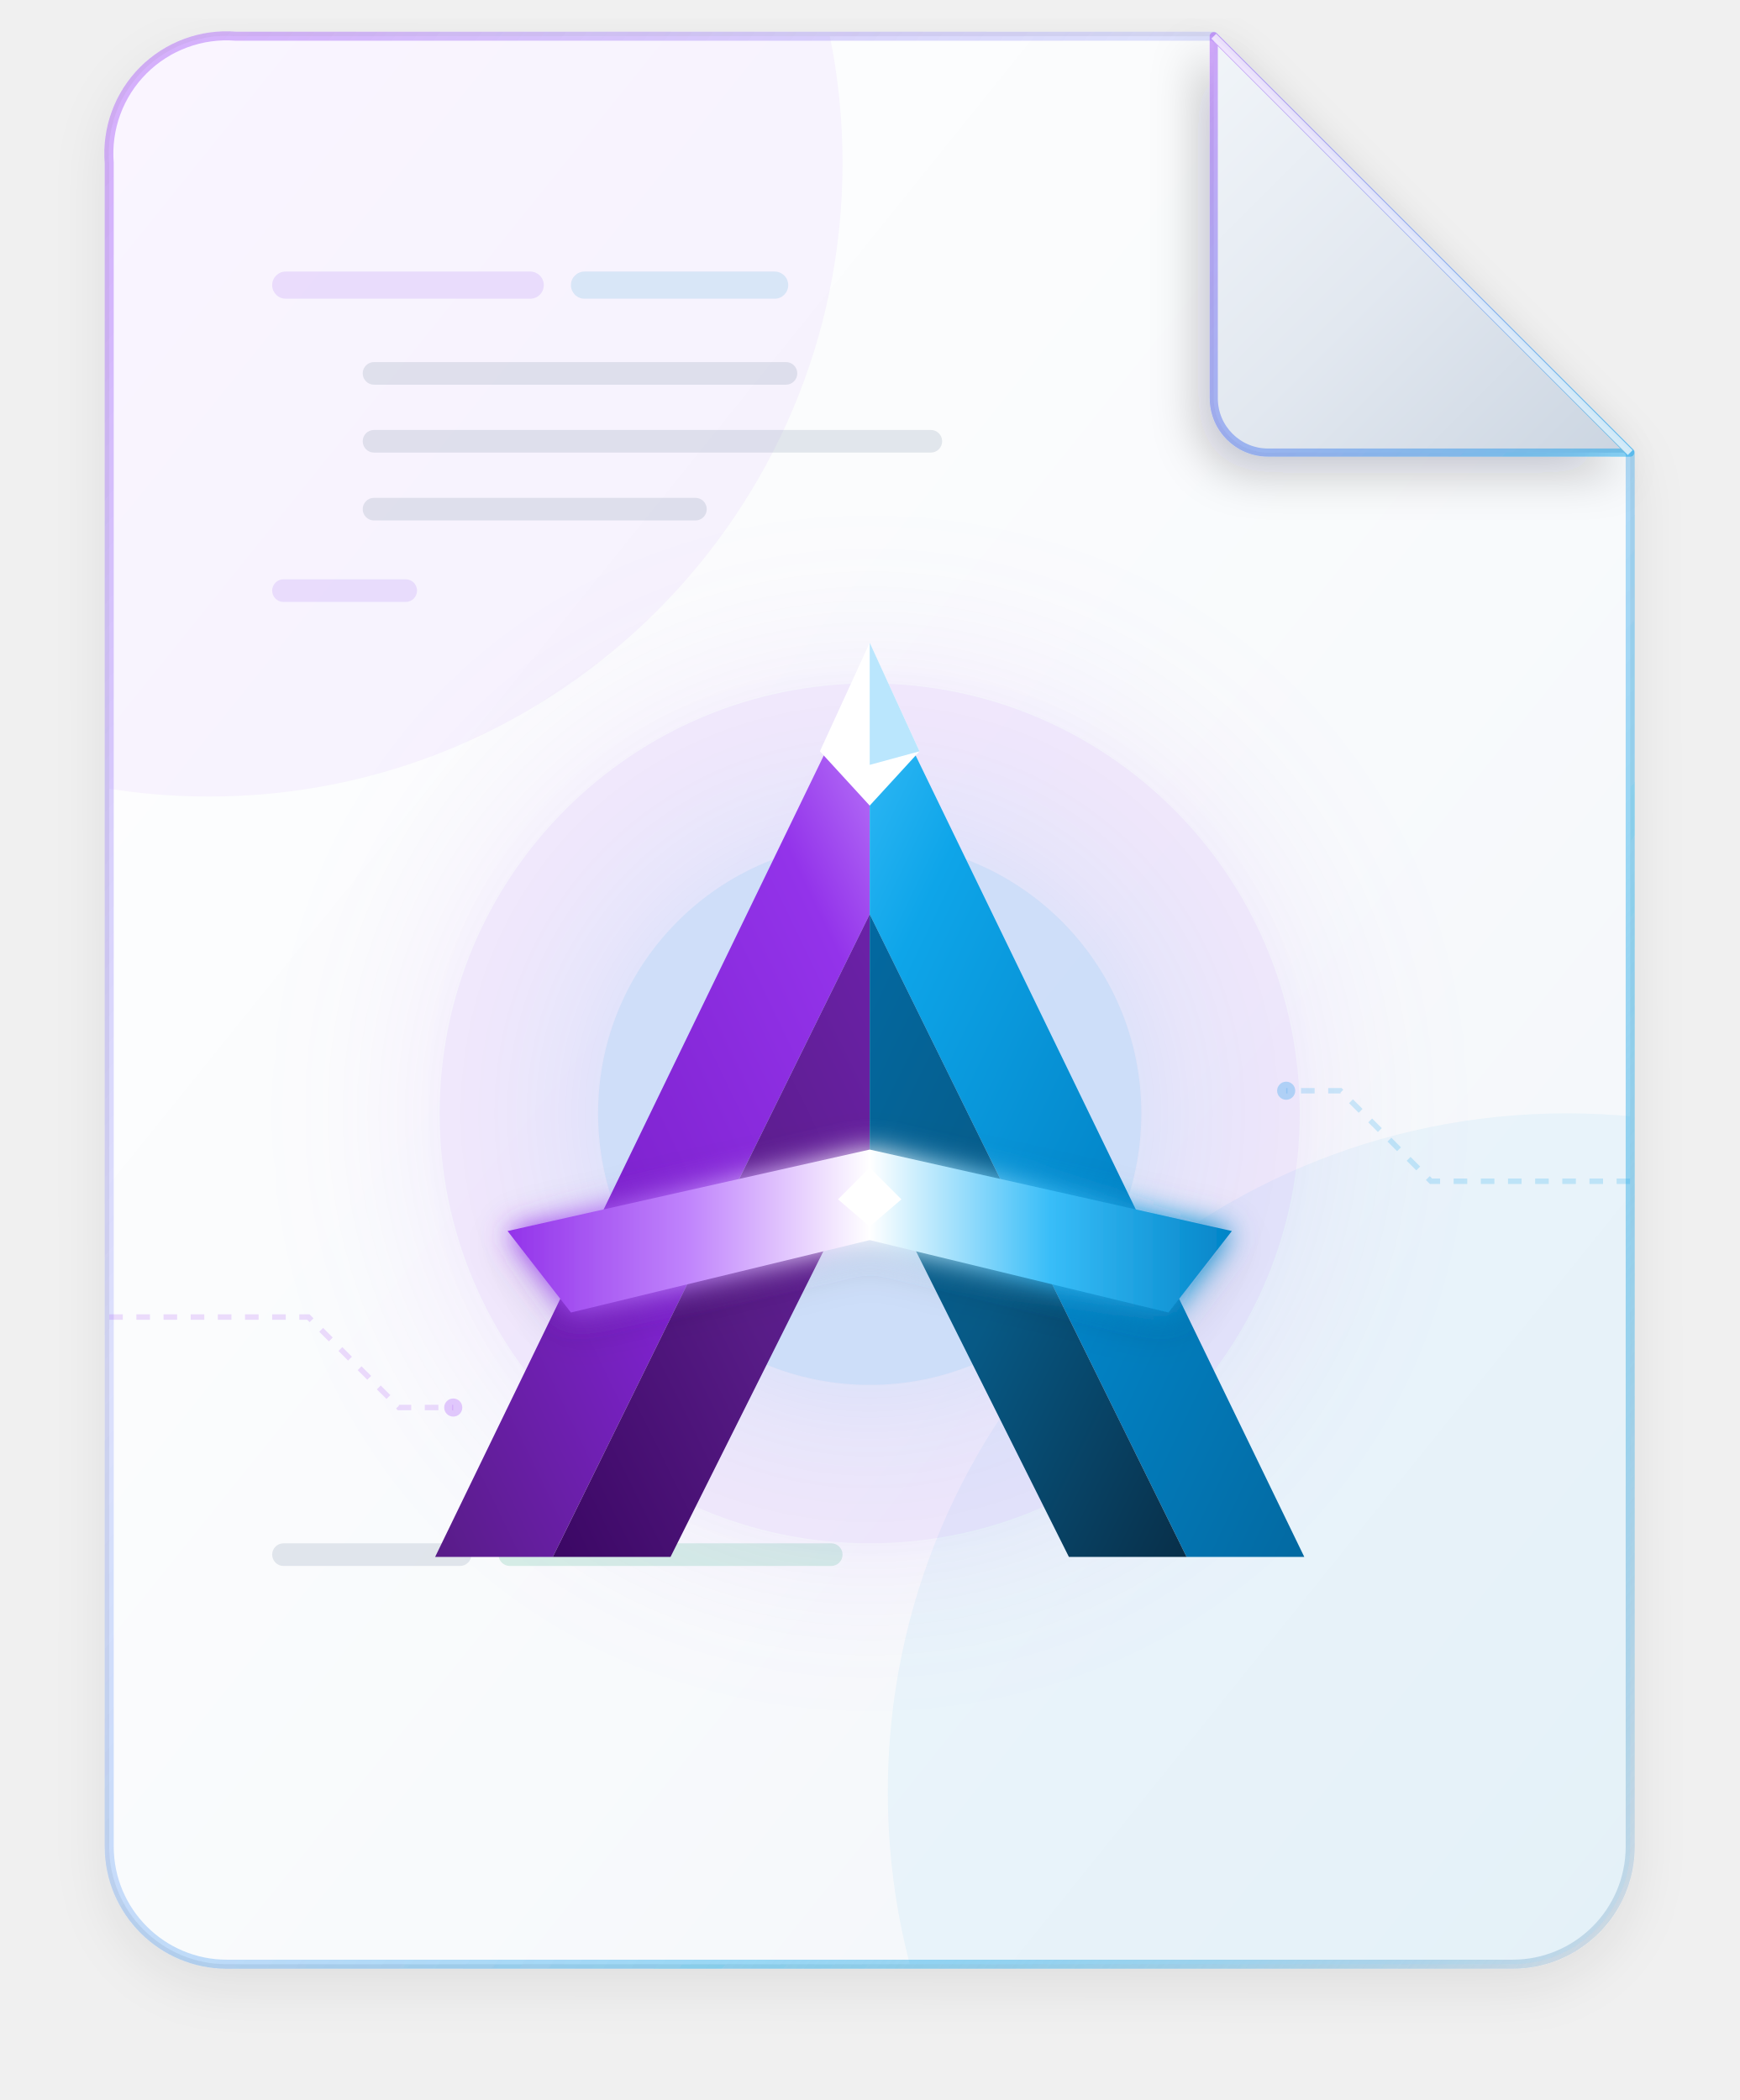
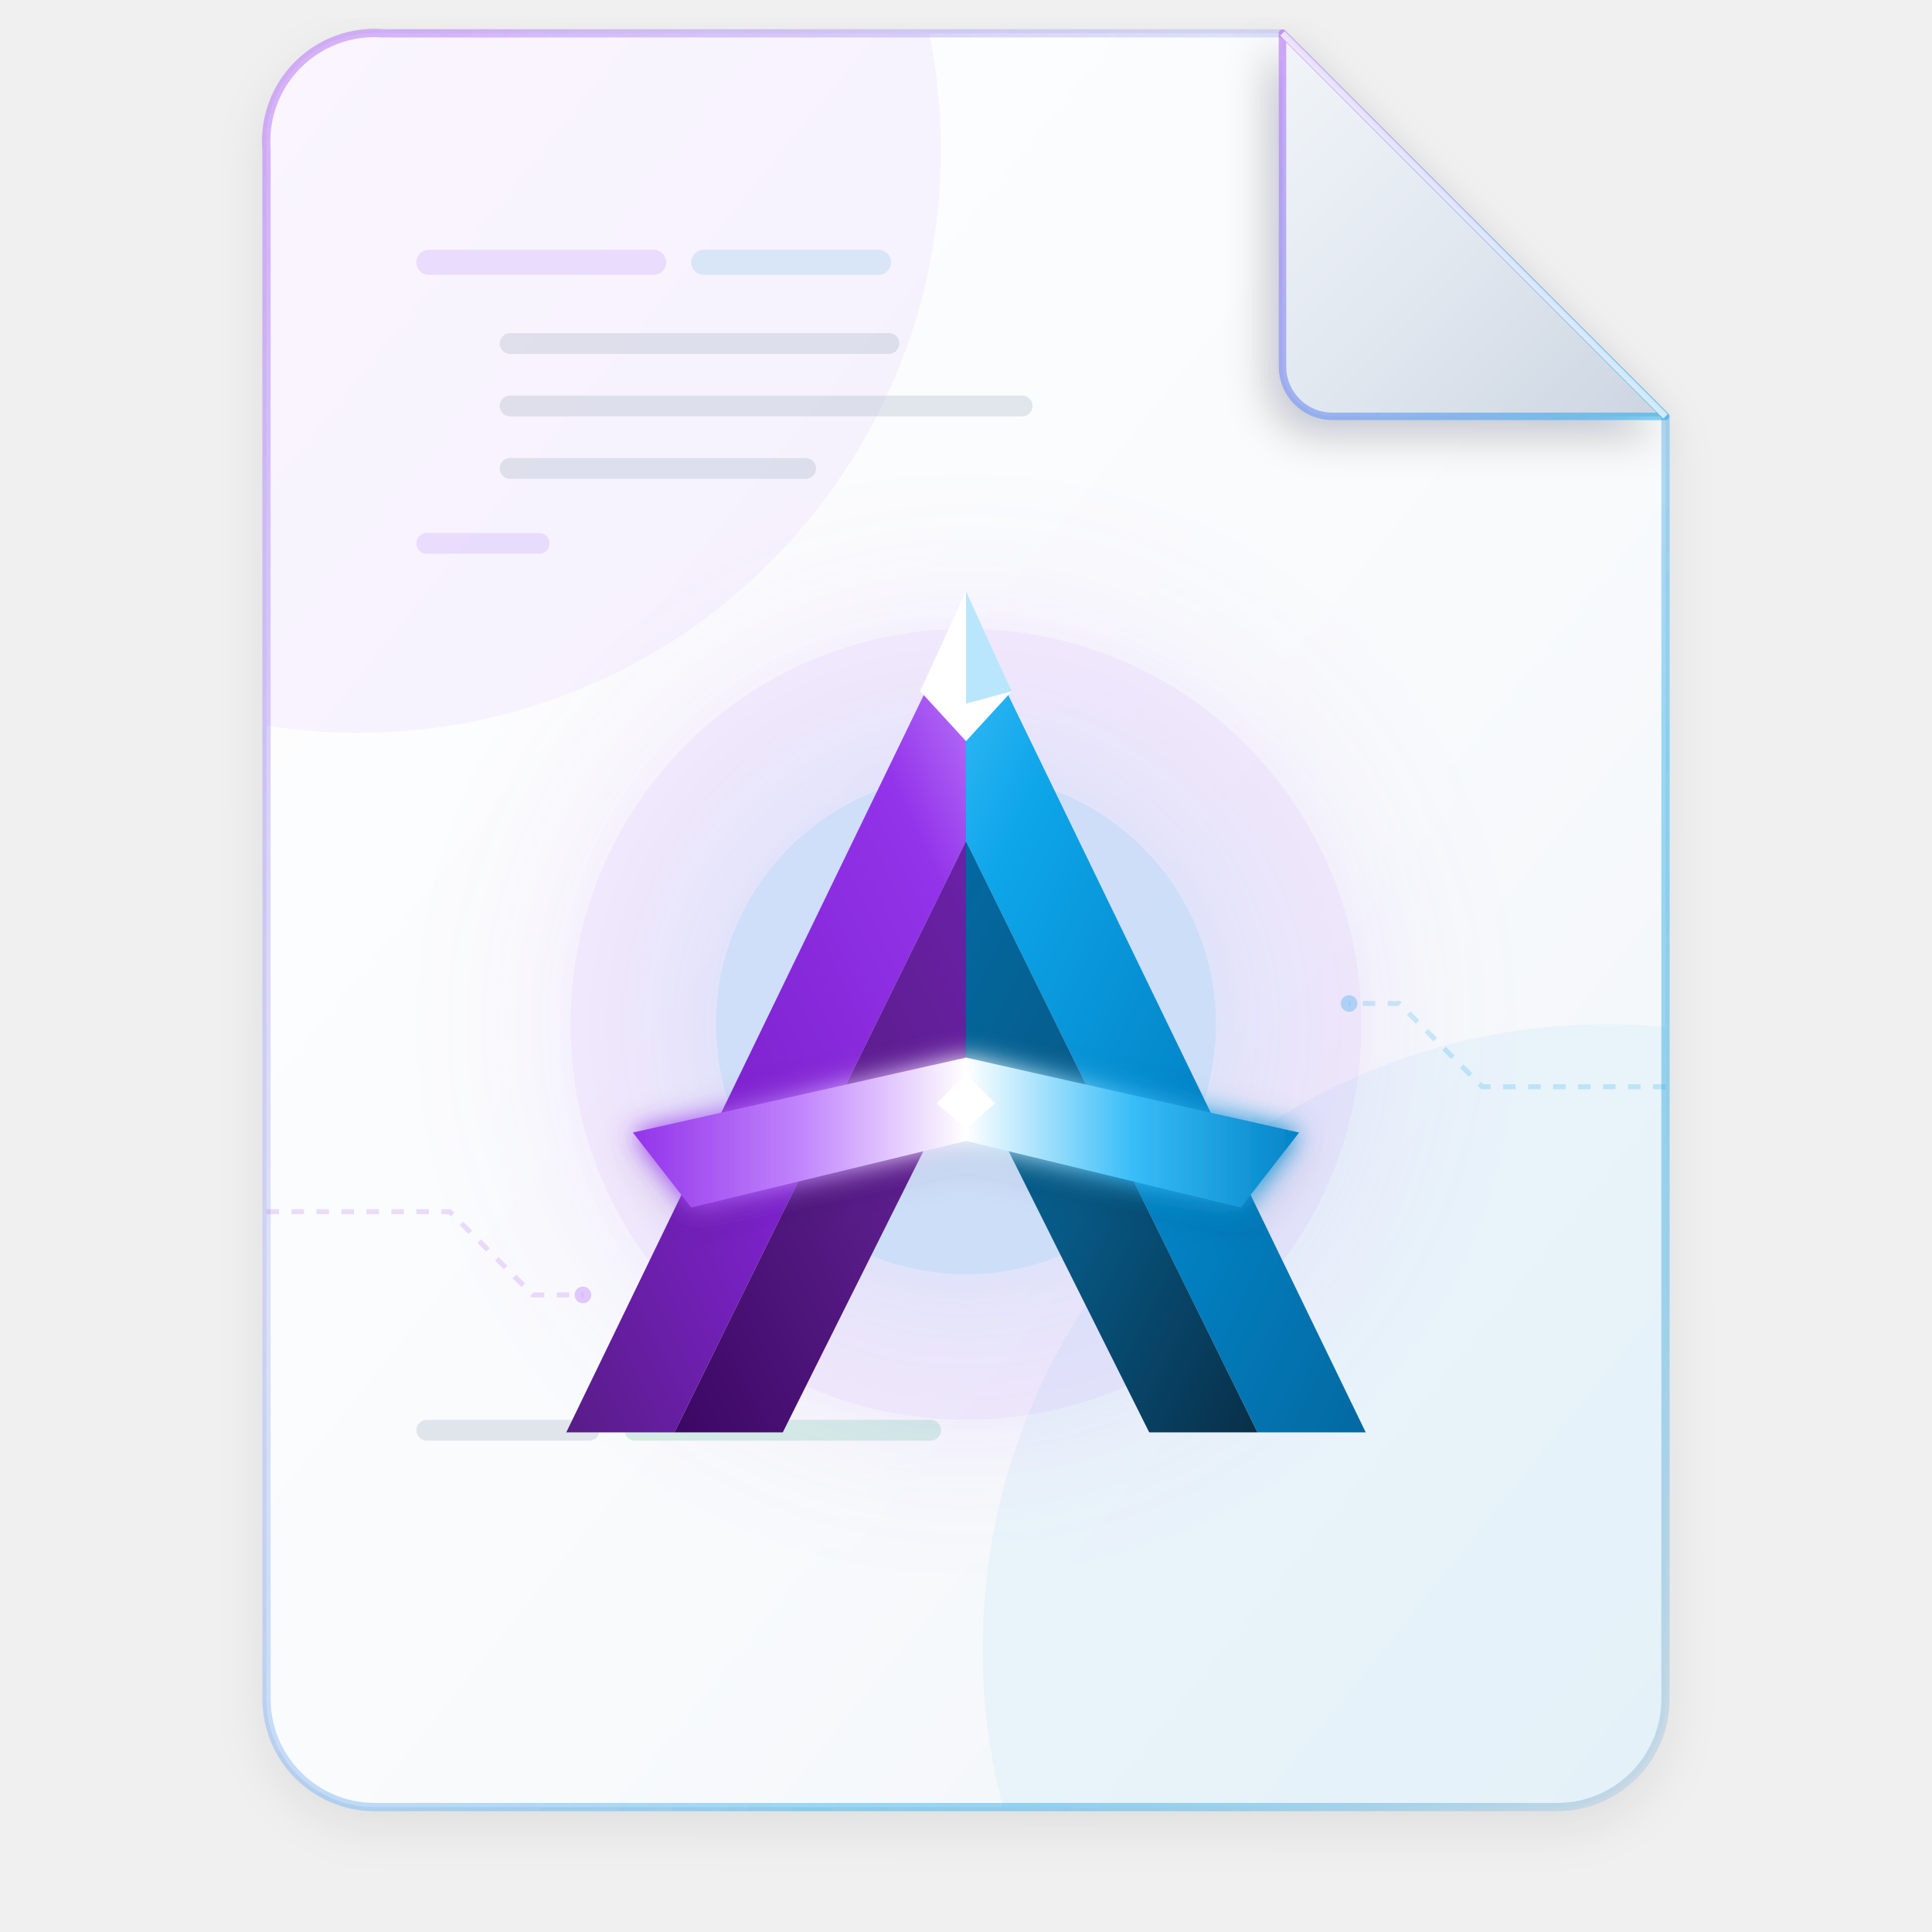
- <svg xmlns="http://www.w3.org/2000/svg" viewBox="64 34 384 464" width="424" height="512">
+ <svg xmlns="http://www.w3.org/2000/svg" viewBox="64 34 384 464" width="512" height="512">
  <defs>
    <linearGradient id="doc-surface-light" x1="0%" y1="0%" x2="100%" y2="100%">
      <stop offset="0%" stop-color="#ffffff" />
      <stop offset="60%" stop-color="#f8fafc" />
      <stop offset="100%" stop-color="#f1f5f9" />
    </linearGradient>
    <linearGradient id="doc-stroke-light" x1="0%" y1="0%" x2="100%" y2="100%">
      <stop offset="0%" stop-color="#a855f7" stop-opacity="0.45" />
      <stop offset="35%" stop-color="#818cf8" stop-opacity="0.25" />
      <stop offset="70%" stop-color="#0ea5e9" stop-opacity="0.4" />
      <stop offset="100%" stop-color="#cbd5e1" stop-opacity="0.8" />
    </linearGradient>
    <linearGradient id="flap-surface-light" x1="0%" y1="0%" x2="100%" y2="100%">
      <stop offset="0%" stop-color="#f1f5f9" />
      <stop offset="50%" stop-color="#e2e8f0" />
      <stop offset="100%" stop-color="#cbd5e1" />
    </linearGradient>
    <linearGradient id="flap-stroke-light" x1="0%" y1="0%" x2="100%" y2="100%">
      <stop offset="0%" stop-color="#a855f7" stop-opacity="0.5" />
      <stop offset="100%" stop-color="#0ea5e9" stop-opacity="0.5" />
    </linearGradient>
    <linearGradient id="left-outer-light" x1="0%" y1="100%" x2="100%" y2="0%">
      <stop offset="0%" stop-color="#581c87" />
      <stop offset="40%" stop-color="#7e22ce" />
      <stop offset="80%" stop-color="#9333ea" />
      <stop offset="100%" stop-color="#c084fc" />
    </linearGradient>
    <linearGradient id="left-inner-light" x1="0%" y1="100%" x2="100%" y2="0%">
      <stop offset="0%" stop-color="#3b0764" />
      <stop offset="50%" stop-color="#581c87" />
      <stop offset="100%" stop-color="#6b21a8" />
    </linearGradient>
    <linearGradient id="right-outer-light" x1="100%" y1="100%" x2="0%" y2="0%">
      <stop offset="0%" stop-color="#0369a1" />
      <stop offset="40%" stop-color="#0284c7" />
      <stop offset="80%" stop-color="#0ea5e9" />
      <stop offset="100%" stop-color="#38bdf8" />
    </linearGradient>
    <linearGradient id="right-inner-light" x1="100%" y1="100%" x2="0%" y2="0%">
      <stop offset="0%" stop-color="#082f49" />
      <stop offset="50%" stop-color="#075985" />
      <stop offset="100%" stop-color="#0369a1" />
    </linearGradient>
    <linearGradient id="neon-beam-light" x1="0%" y1="50%" x2="100%" y2="50%">
      <stop offset="0%" stop-color="#9333ea" />
      <stop offset="25%" stop-color="#c084fc" />
      <stop offset="50%" stop-color="#ffffff" />
      <stop offset="75%" stop-color="#38bdf8" />
      <stop offset="100%" stop-color="#0284c7" />
    </linearGradient>
    <filter id="card-shadow-light" x="-20%" y="-20%" width="140%" height="140%">
      <feDropShadow dx="0" dy="16" stdDeviation="20" flood-color="#0f172a" flood-opacity="0.14" />
      <feDropShadow dx="0" dy="4" stdDeviation="6" flood-color="#0f172a" flood-opacity="0.08" />
    </filter>
    <filter id="flap-shadow-light" x="-40%" y="-40%" width="180%" height="180%">
      <feDropShadow dx="-3" dy="4" stdDeviation="5" flood-color="#0f172a" flood-opacity="0.22" />
    </filter>
    <filter id="emblem-ambient-light" x="-50%" y="-50%" width="200%" height="200%">
      <feGaussianBlur stdDeviation="20" result="blur" />
      <feMerge>
        <feMergeNode in="blur" />
        <feMergeNode in="SourceGraphic" />
      </feMerge>
    </filter>
    <filter id="beam-glow-light" x="-40%" y="-40%" width="180%" height="180%">
      <feDropShadow dx="0" dy="2" stdDeviation="4" flood-color="#0f172a" flood-opacity="0.25" />
      <feGaussianBlur stdDeviation="3" result="blur" />
      <feMerge>
        <feMergeNode in="blur" />
        <feMergeNode in="SourceGraphic" />
      </feMerge>
    </filter>
    <clipPath id="doc-clip-light">
      <path d="M 116 42                 L 332 42                 L 424 134                 L 424 442                 A 26 26 0 0 1 398 468                 L 114 468                 A 26 26 0 0 1 88 442                 L 88 70                 A 26 26 0 0 1 116 42 Z" />
    </clipPath>
  </defs>
  <g filter="url(#card-shadow-light)">
    <path d="M 116 42               L 332 42               L 424 134               L 424 442               A 26 26 0 0 1 398 468               L 114 468               A 26 26 0 0 1 88 442               L 88 70               A 26 26 0 0 1 116 42 Z" fill="url(#doc-surface-light)" stroke="url(#doc-stroke-light)" stroke-width="2" stroke-linejoin="round" />
  </g>
  <g clip-path="url(#doc-clip-light)">
    <circle cx="110" cy="70" r="140" fill="#a855f7" opacity="0.06" />
    <circle cx="410" cy="430" r="150" fill="#0ea5e9" opacity="0.06" />
    <g opacity="0.25">
      <rect x="124" y="94" width="60" height="6" rx="3" fill="#7c3aed" opacity="0.5" />
      <rect x="190" y="94" width="48" height="6" rx="3" fill="#0284c7" opacity="0.5" />
      <rect x="144" y="114" width="96" height="5" rx="2.5" fill="#94a3b8" />
      <rect x="144" y="129" width="128" height="5" rx="2.5" fill="#94a3b8" />
      <rect x="144" y="144" width="76" height="5" rx="2.5" fill="#94a3b8" />
      <rect x="124" y="162" width="32" height="5" rx="2.5" fill="#7c3aed" opacity="0.5" />
      <rect x="124" y="375" width="44" height="5" rx="2.5" fill="#94a3b8" />
      <rect x="174" y="375" width="76" height="5" rx="2.5" fill="#059669" opacity="0.6" />
    </g>
    <path d="M 88 325 H 132 L 152 345 H 164" stroke="#a855f7" stroke-width="1.2" opacity="0.2" fill="none" stroke-dasharray="3 3" />
    <circle cx="164" cy="345" r="2" fill="#a855f7" opacity="0.3" />
    <path d="M 424 295 H 380 L 360 275 H 348" stroke="#0ea5e9" stroke-width="1.2" opacity="0.2" fill="none" stroke-dasharray="3 3" />
    <circle cx="348" cy="275" r="2" fill="#0ea5e9" opacity="0.3" />
  </g>
  <g filter="url(#flap-shadow-light)">
    <path d="M 332 42               L 332 122               A 12 12 0 0 0 344 134               L 424 134 Z" fill="url(#flap-surface-light)" stroke="url(#flap-stroke-light)" stroke-width="1.8" stroke-linejoin="round" />
    <line x1="332" y1="42" x2="424" y2="134" stroke="rgba(255, 255, 255, 0.7)" stroke-width="1.5" />
  </g>
  <g transform="translate(0, 54)">
    <circle cx="256" cy="226" r="95" fill="#a855f7" opacity="0.12" filter="url(#emblem-ambient-light)" />
    <circle cx="256" cy="226" r="60" fill="#0ea5e9" opacity="0.15" filter="url(#emblem-ambient-light)" />
    <g id="alya-prism-light">
      <polygon points="256,126 160,324 186,324 256,182" fill="url(#left-outer-light)" />
      <polygon points="256,182 186,324 212,324 256,236" fill="url(#left-inner-light)" />
      <polygon points="256,126 352,324 326,324 256,182" fill="url(#right-outer-light)" />
      <polygon points="256,182 326,324 300,324 256,236" fill="url(#right-inner-light)" />
      <g filter="url(#beam-glow-light)">
        <polygon points="176,252 256,234 336,252 322,270 256,254 190,270" fill="url(#neon-beam-light)" />
        <polygon points="256,238 263,245 256,251 249,245" fill="#ffffff" />
      </g>
      <polygon points="256,122 267,146 256,158 245,146" fill="#ffffff" />
      <polygon points="256,122 267,146 256,149" fill="#bae6fd" />
    </g>
  </g>
</svg>
